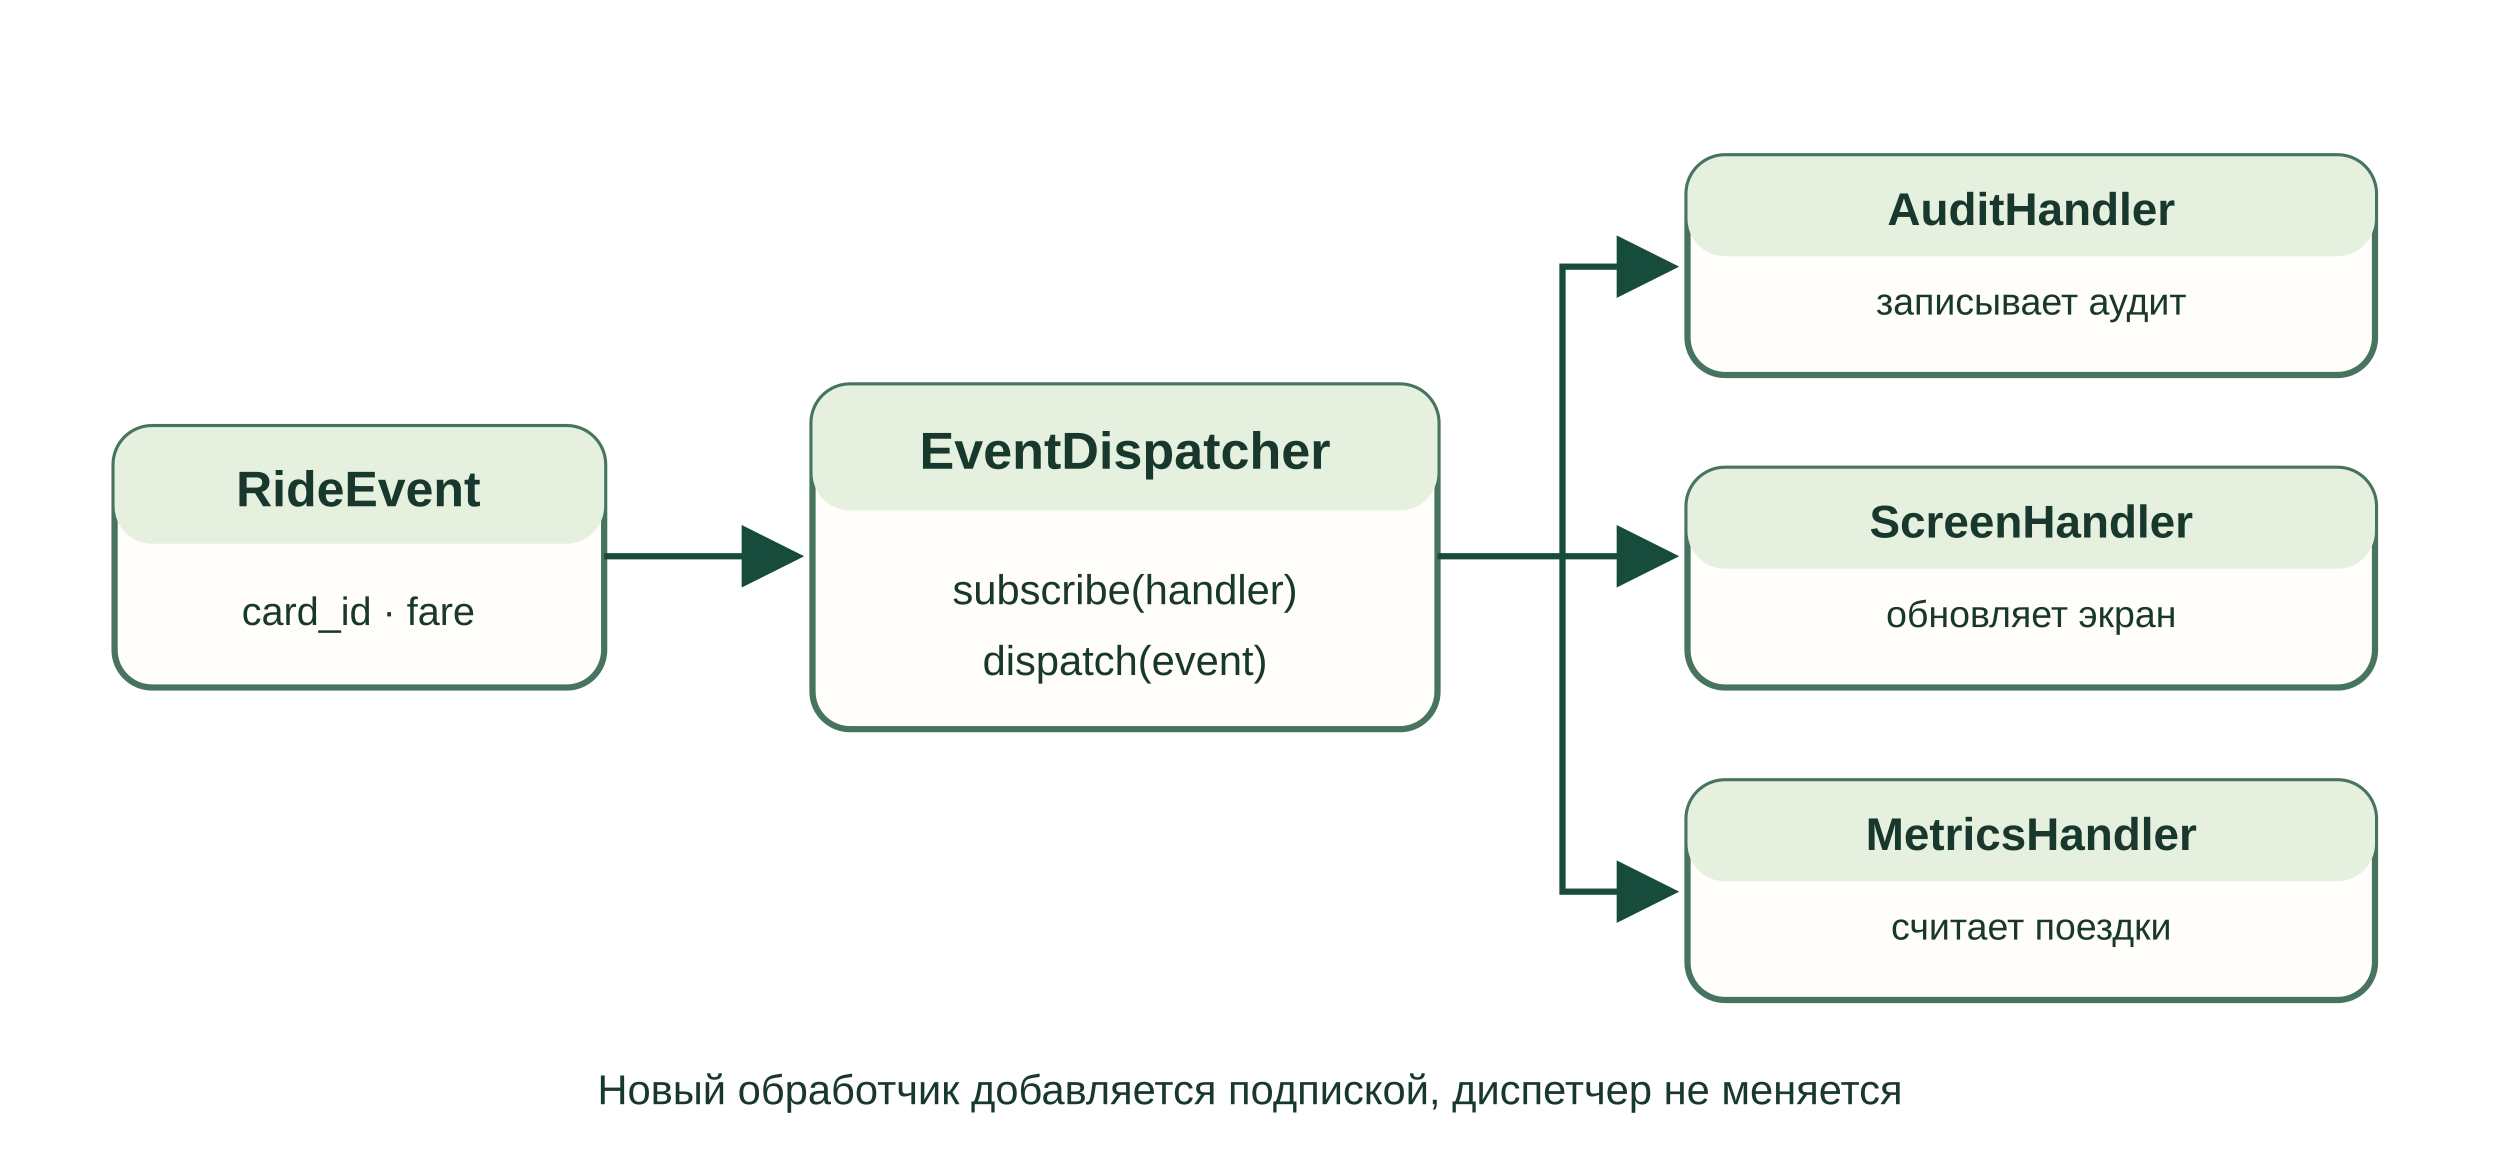
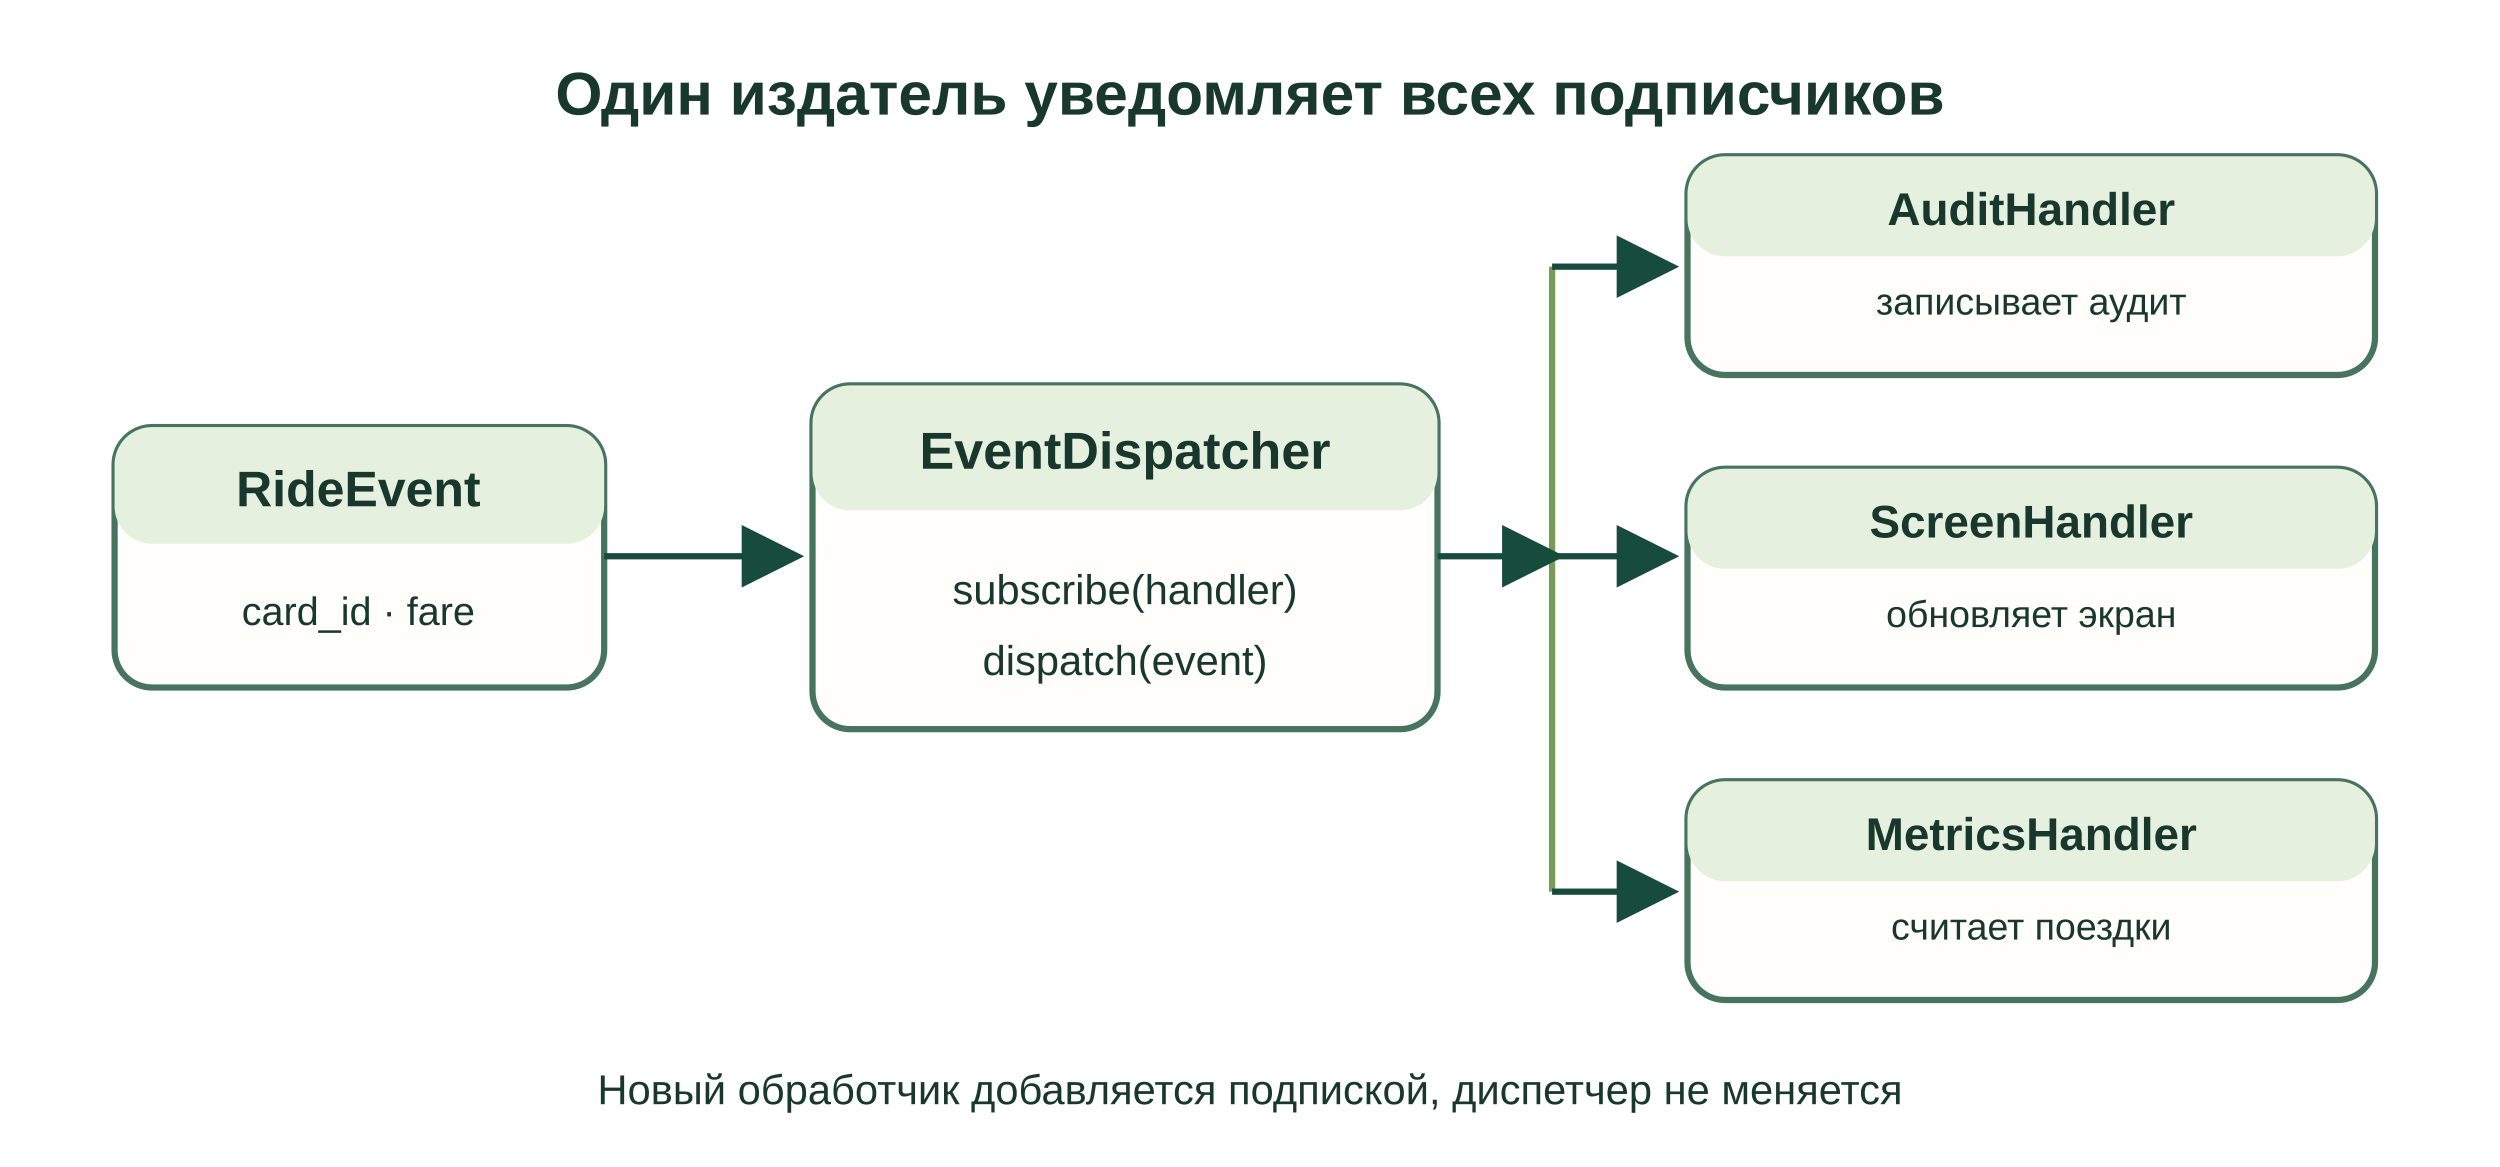
<svg xmlns="http://www.w3.org/2000/svg" viewBox="0 0 1200 560" role="img" aria-labelledby="title desc">
  <defs>
    <marker id="arrow" markerWidth="10" markerHeight="10" refX="8" refY="5" orient="auto">
      <path d="M0 0L10 5L0 10Z" fill="#174b3b" />
    </marker>
  </defs>
-   <style>text{font-family:Arial,sans-serif;fill:#19382d}.box{fill:#fffefa;stroke:#47745e;stroke-width:3}.head{fill:#e6f0df}.line{stroke:#174b3b;stroke-width:3;fill:none;marker-end:url(#arrow)}.dash{stroke-dasharray:9 8}</style>
+   <style>text{font-family:Arial,sans-serif;fill:#19382d}.box{fill:#fffefa;stroke:#47745e;stroke-width:3}.head{fill:#e6f0df}.line{stroke:#174b3b;stroke-width:3;fill:none;marker-end:url(#arrow)}.bus{stroke:#789b58;stroke-width:3;fill:none}</style>
+   <text x="600" y="55" text-anchor="middle" font-size="29" font-weight="700">Один издатель уведомляет всех подписчиков</text>
  <rect class="box" x="55" y="205" width="235" height="125" rx="18" />
  <rect class="head" x="55" y="205" width="235" height="56" rx="18" />
  <text x="172" y="243" text-anchor="middle" font-size="24" font-weight="700">RideEvent</text>
  <text x="172" y="300" text-anchor="middle" font-size="19">card_id · fare</text>
  <rect class="box" x="390" y="185" width="300" height="165" rx="18" />
  <rect class="head" x="390" y="185" width="300" height="60" rx="18" />
  <text x="540" y="225" text-anchor="middle" font-size="25" font-weight="700">EventDispatcher</text>
  <text x="540" y="290" text-anchor="middle" font-size="20">subscribe(handler)</text>
  <text x="540" y="324" text-anchor="middle" font-size="20">dispatch(event)</text>
  <rect class="box" x="810" y="75" width="330" height="105" rx="18" />
  <rect class="head" x="810" y="75" width="330" height="48" rx="18" />
  <text x="975" y="108" text-anchor="middle" font-size="22" font-weight="700">AuditHandler</text>
  <text x="975" y="151" text-anchor="middle" font-size="18">записывает аудит</text>
  <rect class="box" x="810" y="225" width="330" height="105" rx="18" />
  <rect class="head" x="810" y="225" width="330" height="48" rx="18" />
  <text x="975" y="258" text-anchor="middle" font-size="22" font-weight="700">ScreenHandler</text>
  <text x="975" y="301" text-anchor="middle" font-size="18">обновляет экран</text>
  <rect class="box" x="810" y="375" width="330" height="105" rx="18" />
  <rect class="head" x="810" y="375" width="330" height="48" rx="18" />
  <text x="975" y="408" text-anchor="middle" font-size="22" font-weight="700">MetricsHandler</text>
  <text x="975" y="451" text-anchor="middle" font-size="18">считает поездки</text>
  <path class="line" d="M290 267H380" />
-   <path class="line" d="M690 267H750V128H800" />
-   <path class="line" d="M750 267H800" />
-   <path class="line" d="M750 267V428H800" />
+   <path class="bus" d="M745 128V428" />
+   <path class="line" d="M690 267H745" />
+   <path class="line" d="M745 128H800" />
+   <path class="line" d="M745 267H800" />
+   <path class="line" d="M745 428H800" />
  <text x="600" y="530" text-anchor="middle" font-size="20" fill="#47745e">Новый обработчик добавляется подпиской, диспетчер не меняется</text>
</svg>
